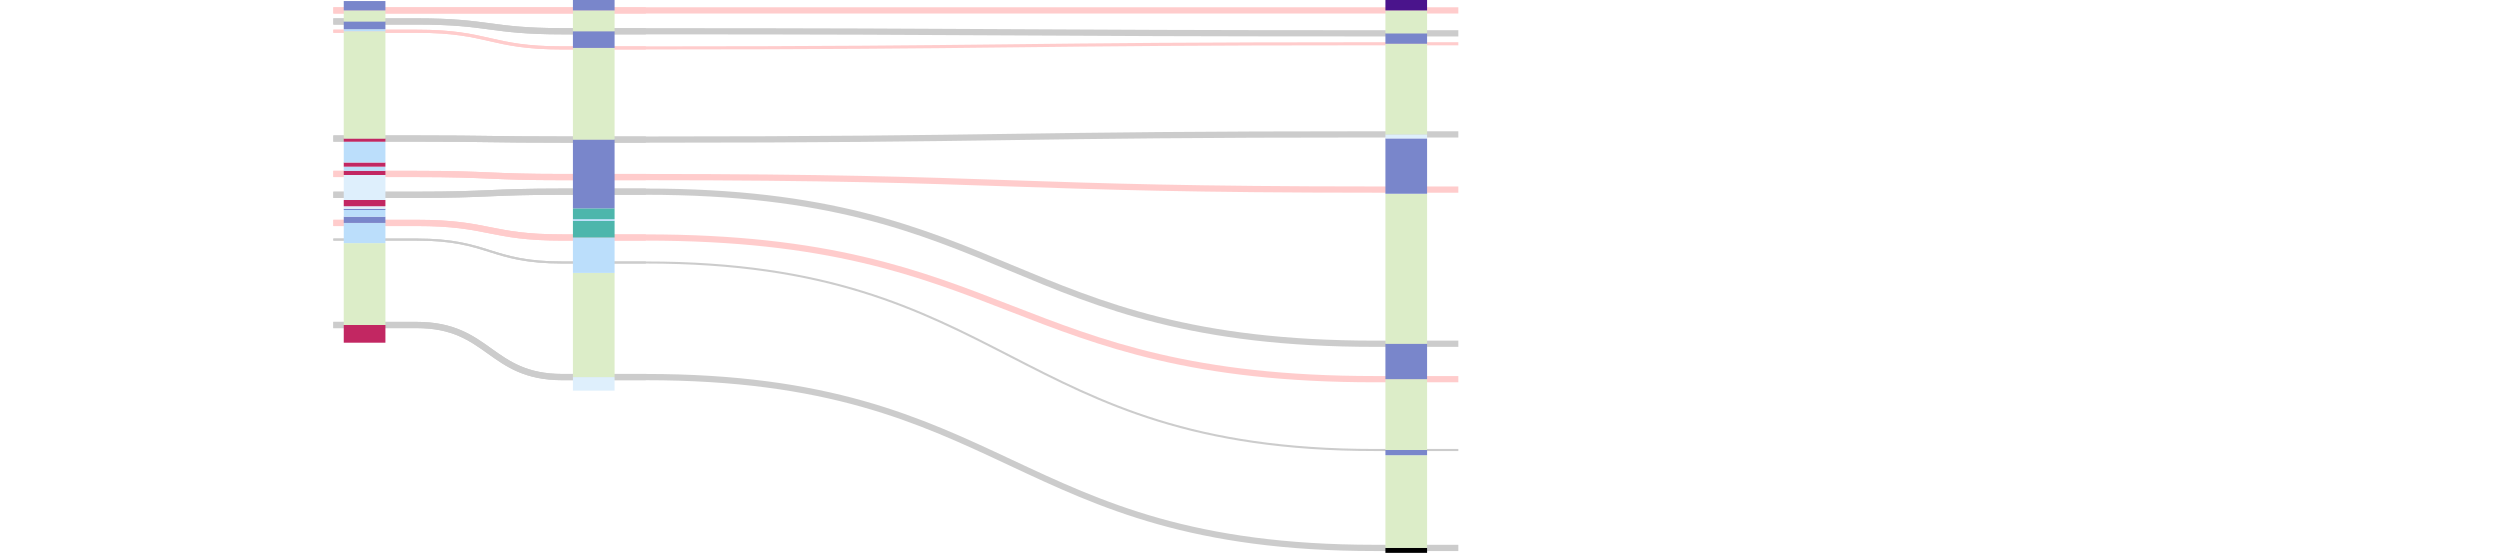
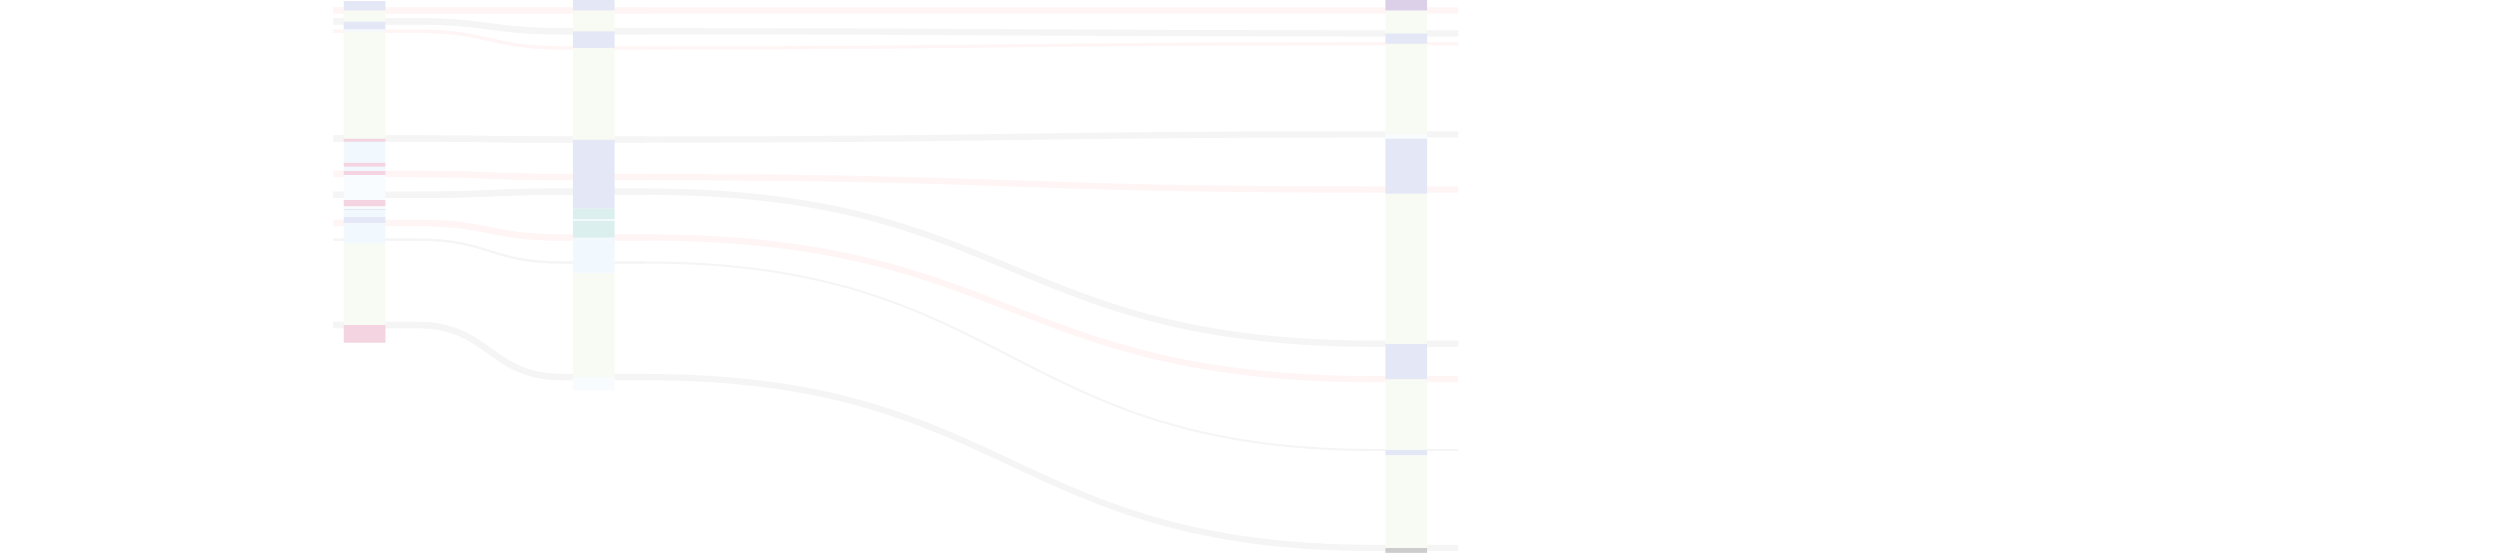
- <svg xmlns="http://www.w3.org/2000/svg" class="_section-link-overlay_bc6dc sequence-link-overlay" width="1200" height="268">
+ <svg xmlns="http://www.w3.org/2000/svg" class="_section-link-overlay_bc6dc sequence-link-overlay" width="1200" height="268" style="opacity: 0.2;">
  <g class="section-links">
    <g>
      <path d="M160,115l40,0M200,115C235,115,235,126,270,126l40,0" class="_section-link_bc6dc sequence-strat" stroke="#ccc" stroke-width="1" fill="none" style="cursor: pointer;" />
      <path d="M160,115l40,0M200,115C235,115,235,126,270,126l40,0M310,126C485,126,485,216,660,216l40,0" class="_section-link_bc6dc sequence-strat" stroke="#ccc" stroke-width="1" fill="none" style="cursor: pointer;" />
    </g>
    <g>
      <path d="M160,83.5l40,0M200,83.5C235,83.5,235,85,270,85l40,0" class="_section-link_bc6dc sequence-strat" stroke="#fcc" stroke-width="3" fill="none" style="cursor: pointer;" />
      <path d="M160,83.5l40,0M200,83.5C235,83.5,235,85,270,85l40,0M310,85C485,85,485,91,660,91l40,0" class="_section-link_bc6dc sequence-strat" stroke="#fcc" stroke-width="3" fill="none" style="cursor: pointer;" />
    </g>
    <g>
      <path d="M160,107l40,0M200,107C235,107,235,114,270,114l40,0" class="_section-link_bc6dc sequence-strat" stroke="#fcc" stroke-width="3" fill="none" style="cursor: pointer;" />
      <path d="M160,107l40,0M200,107C235,107,235,114,270,114l40,0M310,114C485,114,485,182,660,182l40,0" class="_section-link_bc6dc sequence-strat" stroke="#fcc" stroke-width="3" fill="none" style="cursor: pointer;" />
    </g>
    <g>
      <path d="M160,5l40,0M200,5C235,5,235,5,270,5l40,0" class="_section-link_bc6dc sequence-strat" stroke="#fcc" stroke-width="3" fill="none" style="cursor: pointer;" />
      <path d="M160,5l40,0M200,5C235,5,235,5,270,5l40,0M310,5C485,5,485,5,660,5l40,0" class="_section-link_bc6dc sequence-strat" stroke="#fcc" stroke-width="3" fill="none" style="cursor: pointer;" />
    </g>
    <g>
      <path d="M160,15l40,0M200,15C235,15,235,23,270,23l40,0" class="_section-link_bc6dc sequence-strat" stroke="#fcc" stroke-width="1.5" fill="none" style="cursor: pointer;" />
      <path d="M160,15l40,0M200,15C235,15,235,23,270,23l40,0M310,23C485,23,485,21,660,21l40,0" class="_section-link_bc6dc sequence-strat" stroke="#fcc" stroke-width="1.5" fill="none" style="cursor: pointer;" />
    </g>
    <g>
      <path d="M160,93.5l40,0M200,93.5C235,93.5,235,92,270,92l40,0" class="_section-link_bc6dc sequence-strat" stroke="#ccc" stroke-width="3" fill="none" style="cursor: pointer;" />
      <path d="M160,93.5l40,0M200,93.5C235,93.5,235,92,270,92l40,0M310,92C485,92,485,165,660,165l40,0" class="_section-link_bc6dc sequence-strat" stroke="#ccc" stroke-width="3" fill="none" style="cursor: pointer;" />
    </g>
    <g>
      <path d="M160,10.3l40,0M200,10.3C235,10.3,235,15,270,15l40,0" class="_section-link_bc6dc sequence-strat" stroke="#ccc" stroke-width="3" fill="none" style="cursor: pointer;" />
      <path d="M160,10.3l40,0M200,10.3C235,10.3,235,15,270,15l40,0M310,15C485,15,485,16,660,16l40,0" class="_section-link_bc6dc sequence-strat" stroke="#ccc" stroke-width="3" fill="none" style="cursor: pointer;" />
    </g>
    <g>
      <path d="M160,66.5l40,0M200,66.5C235,66.5,235,67,270,67l40,0" class="_section-link_bc6dc sequence-strat" stroke="#ccc" stroke-width="3" fill="none" style="cursor: pointer;" />
      <path d="M160,66.5l40,0M200,66.5C235,66.5,235,67,270,67l40,0M310,67C485,67,485,64.5,660,64.5l40,0" class="_section-link_bc6dc sequence-strat" stroke="#ccc" stroke-width="3" fill="none" style="cursor: pointer;" />
    </g>
    <g>
      <path d="M160,156l40,0M200,156C235,156,235,181,270,181l40,0" class="_section-link_bc6dc sequence-strat" stroke="#ccc" stroke-width="3" fill="none" style="cursor: pointer;" />
      <path d="M160,156l40,0M200,156C235,156,235,181,270,181l40,0M310,181C485,181,485,263,660,263l40,0" class="_section-link_bc6dc sequence-strat" stroke="#ccc" stroke-width="3" fill="none" style="cursor: pointer;" />
    </g>
  </g>
  <g class="sections">
    <g class="lithology-column" transform="translate(165, 5)">
      <g class="inner">
        <g class="facies_tract">
          <rect x="0" y="151" width="20" height="8.5" class="facies_tract 558" fill="#C22762" />
          <rect x="0" y="111.7" width="20" height="39.3" class="facies_tract 416" fill="#dcedc8" />
          <rect x="0" y="102" width="20" height="9.7" class="facies_tract 422" fill="#bbdefb" />
          <rect x="0" y="99" width="20" height="3" class="facies_tract 430" fill="#7986cb" />
          <rect x="0" y="95.8" width="20" height="3.2" class="facies_tract 431" fill="#bbdefb" />
          <rect x="0" y="95.2" width="20" height="0.6" class="facies_tract 435" fill="#7986cb" />
          <rect x="0" y="94" width="20" height="1.2" class="facies_tract 570" fill="#deeffc" />
          <rect x="0" y="91" width="20" height="3" class="facies_tract 436" fill="#C22762" />
          <rect x="0" y="79" width="20" height="12" class="facies_tract 437" fill="#deeffc" />
          <rect x="0" y="77" width="20" height="2" class="facies_tract 443" fill="#C22762" />
          <rect x="0" y="75" width="20" height="2" class="facies_tract 560" fill="#bbdefb" />
          <rect x="0" y="73" width="20" height="2" class="facies_tract 561" fill="#C22762" />
          <rect x="0" y="63" width="20" height="10" class="facies_tract 550" fill="#bbdefb" />
          <rect x="0" y="61.5" width="20" height="1.5" class="facies_tract 562" fill="#C22762" />
          <rect x="0" y="10" width="20" height="51.5" class="facies_tract 445" fill="#dcedc8" />
          <rect x="0" y="9" width="20" height="1" class="facies_tract 458" fill="#bbdefb" />
          <rect x="0" y="5.3" width="20" height="3.7" class="facies_tract 563" fill="#7986cb" />
          <rect x="0" y="0" width="20" height="5.3" class="facies_tract 459" fill="#dcedc8" />
          <rect x="0" y="-4.5" width="20" height="4.5" class="facies_tract 462" fill="#7986cb" />
        </g>
      </g>
    </g>
    <g class="lithology-column" transform="translate(275, 5)">
      <g class="inner">
        <g class="facies_tract">
          <rect x="0" y="176" width="20" height="6.5" class="facies_tract 171" fill="#deeffc" />
          <rect x="0" y="126" width="20" height="50" class="facies_tract 172" fill="#dcedc8" />
          <rect x="0" y="109" width="20" height="17" class="facies_tract 180" fill="#bbdefb" />
          <rect x="0" y="101" width="20" height="8" class="facies_tract 184" fill="#4db6ac" />
          <rect x="0" y="100.2" width="20" height="0.8" class="facies_tract 185" fill="#bbdefb" />
          <rect x="0" y="95" width="20" height="5.2" class="facies_tract 186" fill="#4db6ac" />
          <rect x="0" y="62" width="20" height="33" class="facies_tract 187" fill="#7986cb" />
          <rect x="0" y="18" width="20" height="44" class="facies_tract 502" fill="#dcedc8" />
          <rect x="0" y="10" width="20" height="8" class="facies_tract 504" fill="#7986cb" />
          <rect x="0" y="0" width="20" height="10" class="facies_tract 505" fill="#dcedc8" />
          <rect x="0" y="-8" width="20" height="8" class="facies_tract 506" fill="#7986cb" />
        </g>
      </g>
    </g>
    <g class="lithology-column" transform="translate(665, 5)">
      <g class="inner">
        <g class="facies_tract">
          <rect x="0" y="258" width="20" height="2.37" class="facies_tract 586" />
          <rect x="0" y="213.5" width="20" height="44.5" class="facies_tract 39" fill="#dcedc8" />
          <rect x="0" y="211" width="20" height="2.5" class="facies_tract 44" fill="#7986cb" />
          <rect x="0" y="177" width="20" height="34" class="facies_tract 97" fill="#dcedc8" />
          <rect x="0" y="160" width="20" height="17" class="facies_tract 99" fill="#7986cb" />
          <rect x="0" y="88" width="20" height="72" class="facies_tract 2" fill="#dcedc8" />
          <rect x="0" y="61.43" width="20" height="26.57" class="facies_tract 5" fill="#7986cb" />
          <rect x="0" y="59.5" width="20" height="1.93" class="facies_tract 582" fill="#deeffc" />
          <rect x="0" y="16" width="20" height="43.5" class="facies_tract 8" fill="#dcedc8" />
          <rect x="0" y="11" width="20" height="5" class="facies_tract 10" fill="#7986cb" />
          <rect x="0" y="0" width="20" height="11" class="facies_tract 13" fill="#dcedc8" />
          <rect x="0" y="-8.63" width="20" height="8.63" class="facies_tract 14" fill="#4a148c" />
        </g>
      </g>
    </g>
  </g>
</svg>
